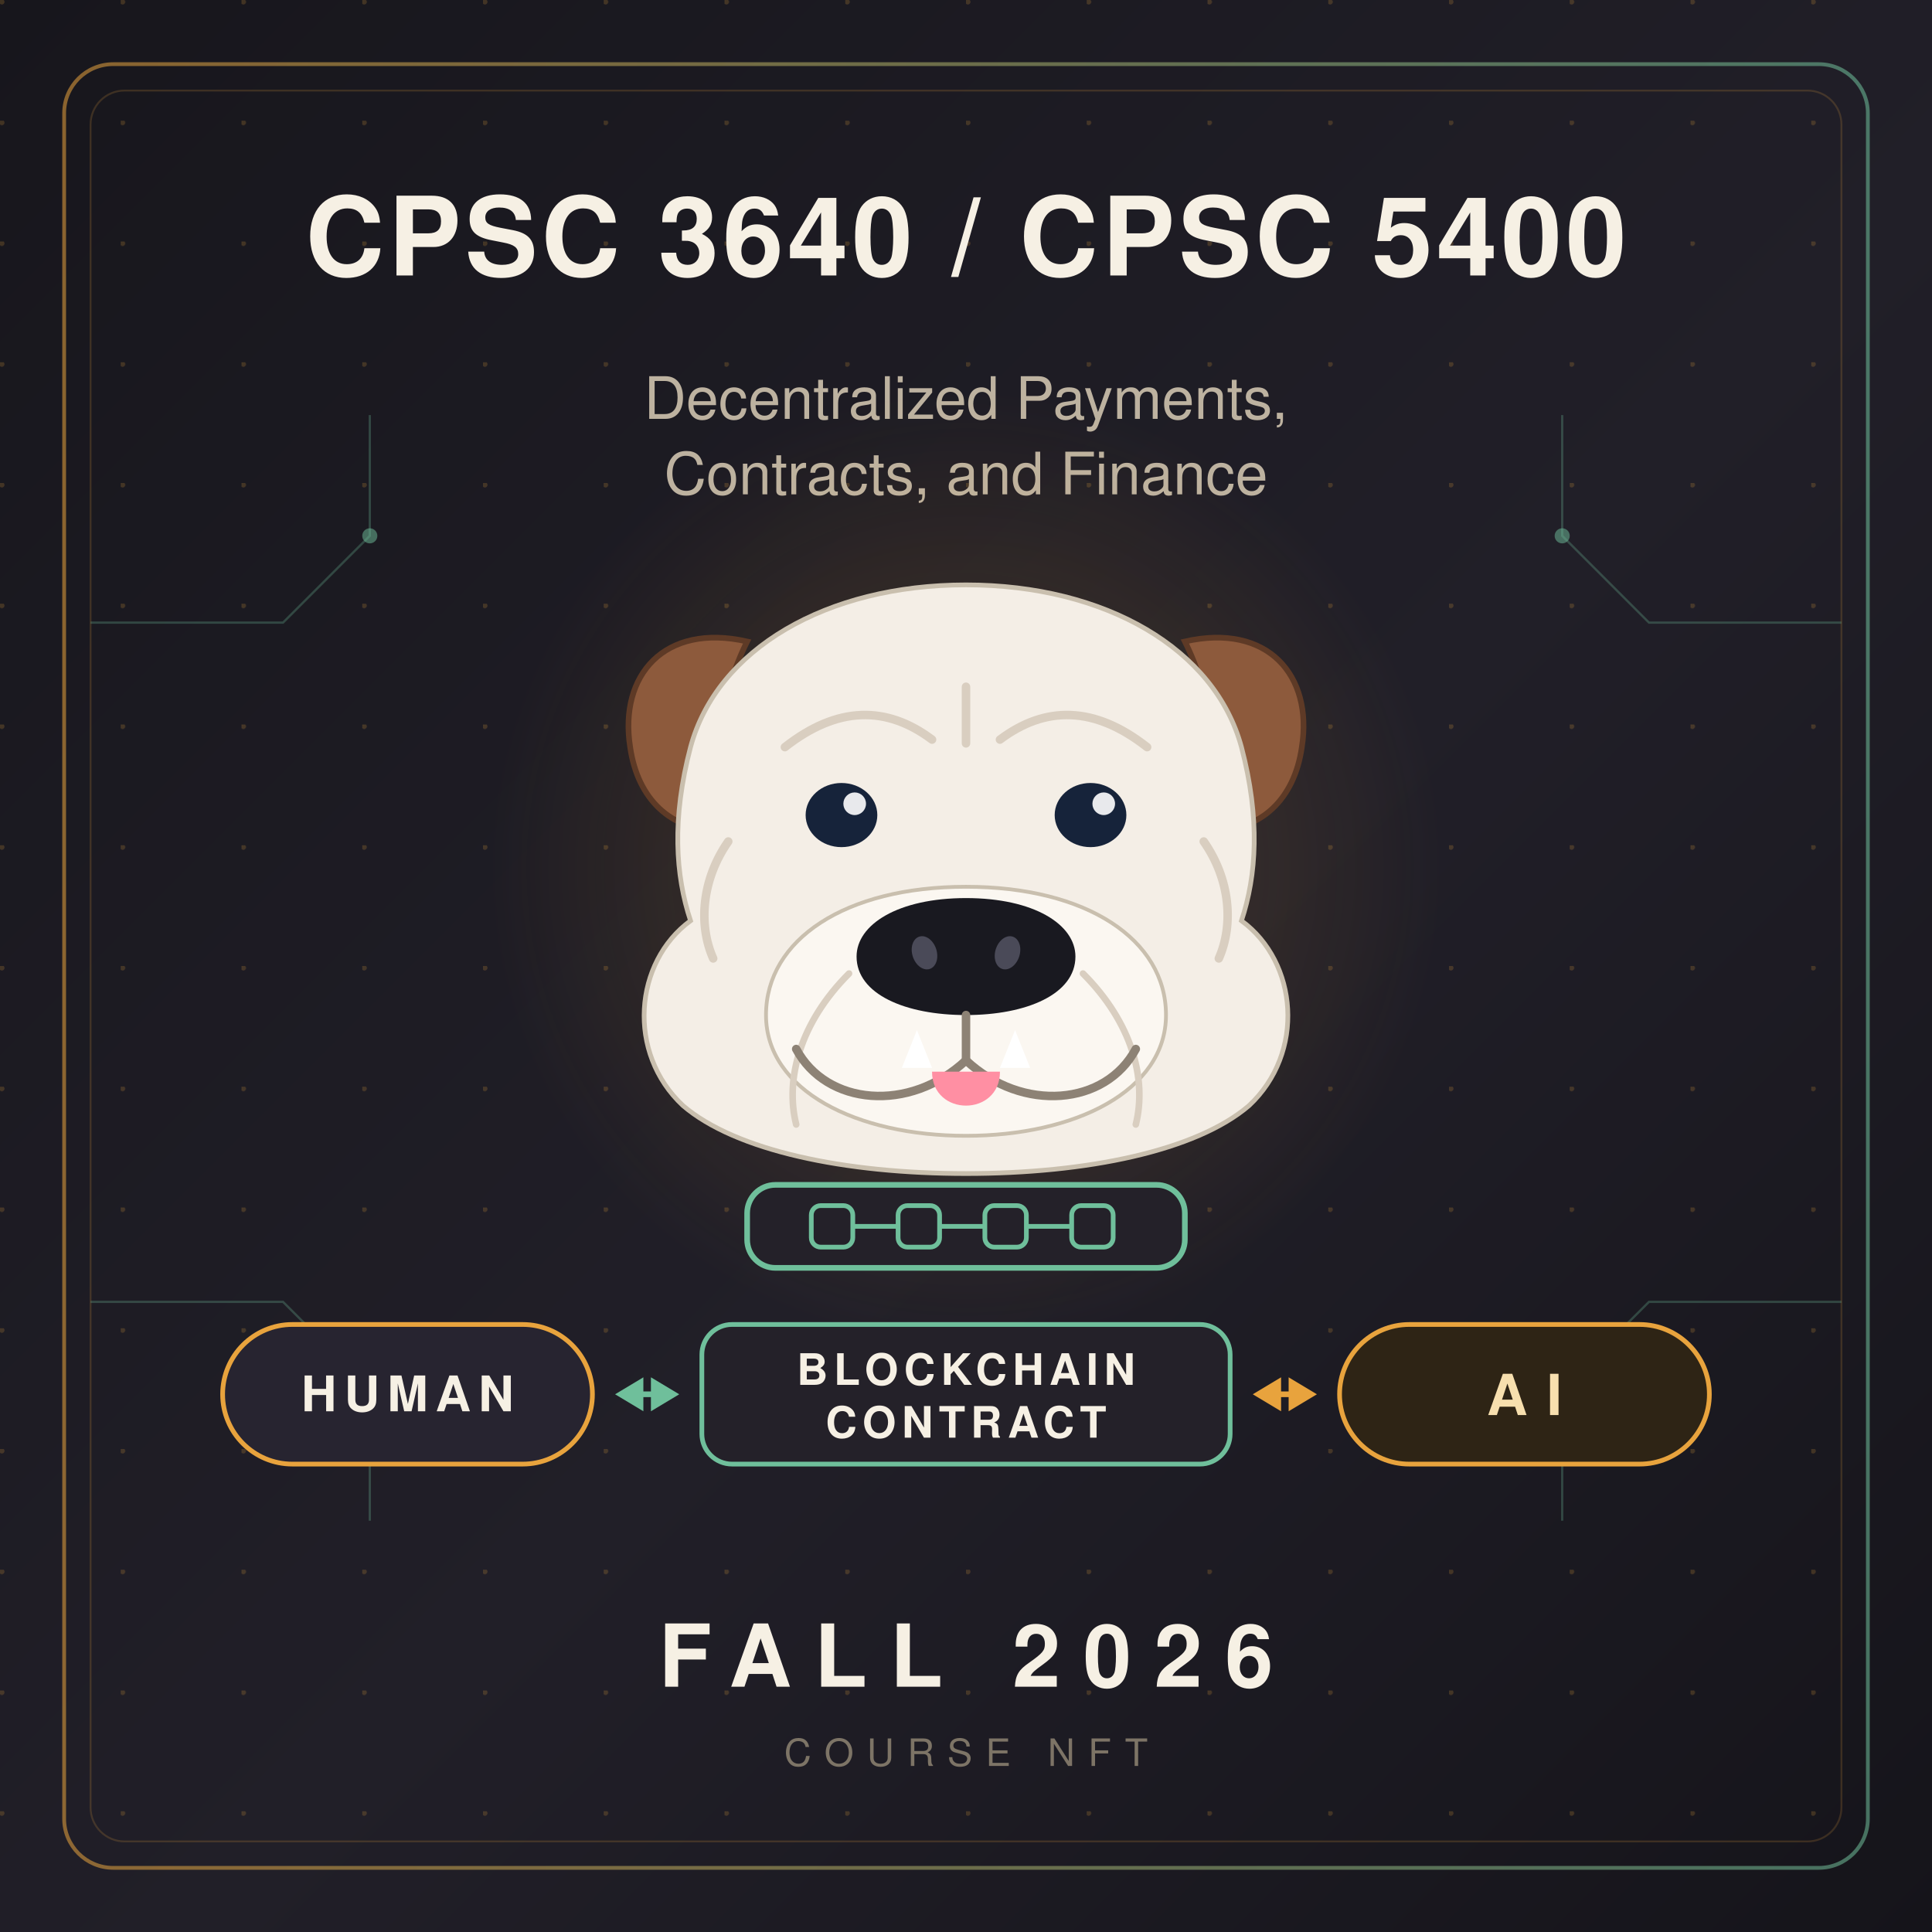
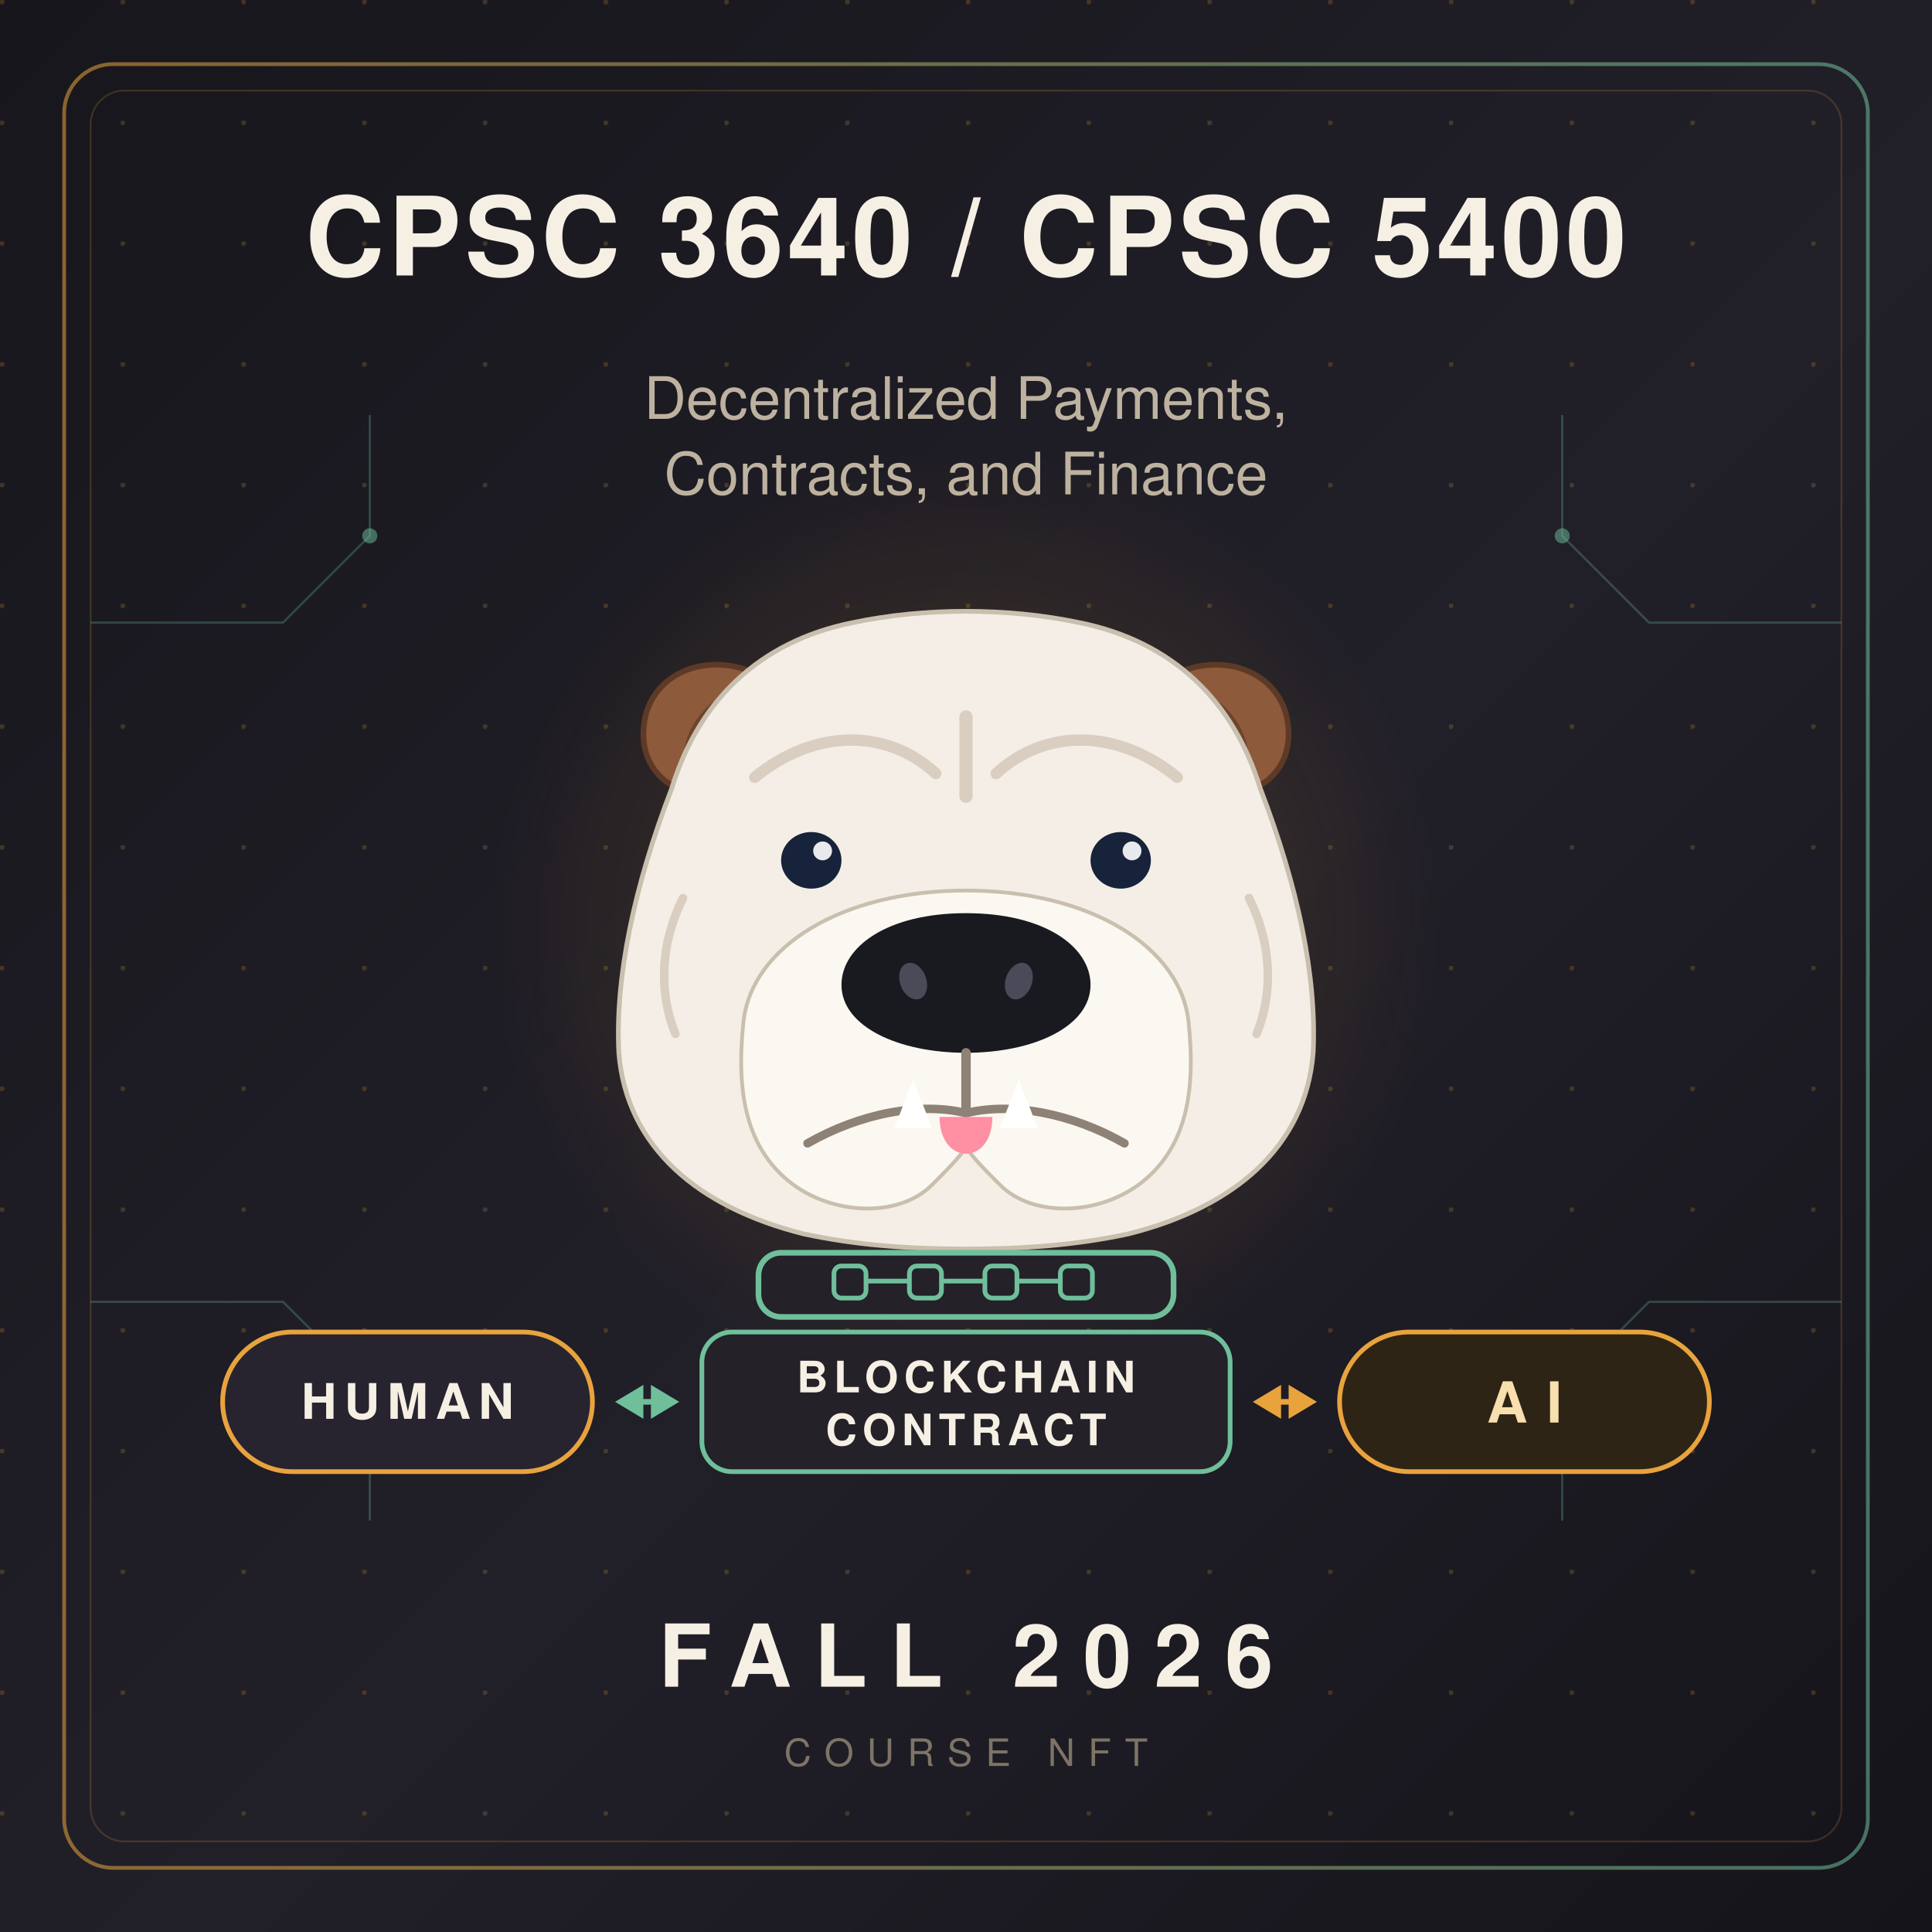
<svg xmlns="http://www.w3.org/2000/svg" width="1024" height="1024" viewBox="0 0 1024 1024" role="img" aria-label="CPSC 3640/5400 Course NFT, Fall 2026">
  <defs>
    <linearGradient id="bg" x1="0" y1="0" x2="1" y2="1">
      <stop offset="0" stop-color="#17161c" />
      <stop offset="0.55" stop-color="#211f28" />
      <stop offset="1" stop-color="#15141a" />
    </linearGradient>
    <linearGradient id="edge" x1="0" y1="0" x2="1" y2="0">
      <stop offset="0" stop-color="#e8a33d" />
      <stop offset="1" stop-color="#6fbf9b" />
    </linearGradient>
    <radialGradient id="halo" cx="0.5" cy="0.5" r="0.5">
      <stop offset="0" stop-color="#e8a33d" stop-opacity="0.22" />
      <stop offset="1" stop-color="#e8a33d" stop-opacity="0" />
    </radialGradient>
    <pattern id="grid" width="64" height="64" patternUnits="userSpaceOnUse">
      <circle cx="1" cy="1" r="1.4" fill="#e8a33d" opacity="0.20" />
    </pattern>
  </defs>
  <rect width="1024" height="1024" fill="url(#bg)" />
  <rect width="1024" height="1024" fill="url(#grid)" />
  <rect x="34" y="34" width="956" height="956" rx="26" fill="none" stroke="url(#edge)" stroke-width="2" opacity="0.55" />
  <rect x="48" y="48" width="928" height="928" rx="18" fill="none" stroke="#e8a33d" stroke-width="1" opacity="0.18" />
  <g stroke="#6fbf9b" stroke-width="1.2" opacity="0.28" fill="none">
    <path d="M48 330 H150 L196 284 V220" />
    <path d="M976 330 H874 L828 284 V220" />
    <path d="M48 690 H150 L196 736 V806" />
    <path d="M976 690 H874 L828 736 V806" />
  </g>
  <g fill="#6fbf9b" opacity="0.5">
    <circle cx="196" cy="284" r="4" />
    <circle cx="828" cy="284" r="4" />
    <circle cx="196" cy="736" r="4" />
    <circle cx="828" cy="736" r="4" />
  </g>
  <text x="512" y="146" text-anchor="middle" font-family="Helvetica Neue,Helvetica,Arial,sans-serif" font-size="58" font-weight="700" fill="#f6f0e4" letter-spacing="2">CPSC 3640 / CPSC 5400</text>
  <line x1="336" y1="174" x2="688" y2="174" stroke="url(#edge)" stroke-width="2.5" />
  <text x="512" y="222" text-anchor="middle" font-family="Helvetica Neue,Helvetica,Arial,sans-serif" font-size="31" fill="#bdb2a0">Decentralized Payments,</text>
  <text x="512" y="262" text-anchor="middle" font-family="Helvetica Neue,Helvetica,Arial,sans-serif" font-size="31" fill="#bdb2a0">Contracts, and Finance</text>
-   <circle cx="512" cy="460" r="252" fill="url(#halo)" />
+   <circle cx="512" cy="490" r="254" fill="url(#halo)" />
  <g fill="#8d5a3c" stroke="#5e3a26" stroke-width="3">
-     <path d="M396 340 C352 330 328 358 334 396 C338 424 356 440 380 440 C376 406 382 368 396 340 Z" />
-     <path d="M628 340 C672 330 696 358 690 396 C686 424 668 440 644 440 C648 406 642 368 628 340 Z" />
+     <path d="M406 360 C380 344 348 354 342 380 C336 408 358 426 386 420 C387 398 394 376 406 360 Z" />
+     <path d="M618 360 C644 344 676 354 682 380 C688 408 666 426 638 420 C637 398 630 376 618 360 Z" />
  </g>
-   <path d="M512 310 C586 310 644 344 658 396 C668 434 666 464 658 488 C688 510 692 558 662 586 C634 610 576 622 512 622 C448 622 390 610 362 586 C332 558 336 510 366 488 C358 464 356 434 366 396 C380 344 438 310 512 310 Z" fill="#f4eee6" stroke="#c9bfae" stroke-width="2.5" />
-   <g fill="none" stroke="#d9cec0" stroke-width="4.5" stroke-linecap="round">
-     <path d="M416 396 C444 374 470 374 494 392" />
-     <path d="M608 396 C580 374 554 374 530 392" />
-     <path d="M512 364 V394" />
-     <path d="M386 446 C372 466 370 490 378 508" />
-     <path d="M638 446 C652 466 654 490 646 508" />
+   <g fill="none" stroke="#5e3a26" stroke-width="2.5" opacity="0.7" stroke-linecap="round">
+     <path d="M380 372 C364 384 359 404 368 416" />
+     <path d="M644 372 C660 384 665 404 656 416" />
+   </g>
+   <path d="M452 330 C490 322 534 322 572 330 C622 340 654 372 668 418 C688 470 698 518 696 558 C692 608 654 640 598 654 C570 660 542 662 512 662 C482 662 454 660 426 654 C370 640 332 608 328 558 C326 518 336 470 356 418 C370 372 402 340 452 330 Z" fill="#f4eee6" stroke="#c9bfae" stroke-width="2.5" />
+   <g fill="none" stroke="#d9cec0" stroke-linecap="round">
+     <path d="M512 380 V422" stroke-width="7" />
+     <path d="M400 412 C432 386 470 386 496 410" stroke-width="6" />
+     <path d="M624 412 C592 386 554 386 528 410" stroke-width="6" />
+     <path d="M362 476 C350 500 349 526 358 548" stroke-width="4.5" />
+     <path d="M662 476 C674 500 675 526 666 548" stroke-width="4.5" />
  </g>
  <g fill="#16233a">
-     <ellipse cx="446" cy="432" rx="19" ry="17" />
-     <ellipse cx="578" cy="432" rx="19" ry="17" />
+     <ellipse cx="430" cy="456" rx="16" ry="15" />
+     <ellipse cx="594" cy="456" rx="16" ry="15" />
  </g>
  <g fill="#ffffff" opacity="0.9">
-     <circle cx="453" cy="426" r="6" />
-     <circle cx="585" cy="426" r="6" />
+     <circle cx="436" cy="451" r="5" />
+     <circle cx="600" cy="451" r="5" />
  </g>
-   <path d="M512 470 C576 470 618 498 618 538 C618 578 570 602 512 602 C454 602 406 578 406 538 C406 498 448 470 512 470 Z" fill="#fbf7f1" stroke="#c9bfae" stroke-width="2" />
-   <g fill="none" stroke="#d9cec0" stroke-width="3.5" stroke-linecap="round">
-     <path d="M450 516 C424 542 416 572 422 596" />
-     <path d="M574 516 C600 542 608 572 602 596" />
+   <path d="M512 472 C578 472 626 502 630 542 C634 580 628 608 606 626 C584 644 548 646 530 628 C522 620 516 614 512 608 C508 614 502 620 494 628 C476 646 440 644 418 626 C396 608 390 580 394 542 C398 502 446 472 512 472 Z" fill="#fbf7f1" stroke="#c9bfae" stroke-width="2" />
+   <path d="M512 484 C554 484 578 502 578 522 C578 544 548 558 512 558 C476 558 446 544 446 522 C446 502 470 484 512 484 Z" fill="#191920" />
+   <g fill="#4a4a58">
+     <ellipse cx="484" cy="520" rx="7" ry="10" transform="rotate(-20 484 520)" />
+     <ellipse cx="540" cy="520" rx="7" ry="10" transform="rotate(20 540 520)" />
  </g>
-   <path d="M512 476 C548 476 570 490 570 507 C570 527 544 538 512 538 C480 538 454 527 454 507 C454 490 476 476 512 476 Z" fill="#191920" />
-   <g fill="#4a4a58">
-     <ellipse cx="490" cy="505" rx="6.5" ry="9" transform="rotate(-18 490 505)" />
-     <ellipse cx="534" cy="505" rx="6.5" ry="9" transform="rotate(18 534 505)" />
-   </g>
-   <g fill="none" stroke="#8d8275" stroke-width="4.5" stroke-linecap="round">
-     <path d="M512 538 V562" />
-     <path d="M512 562 C482 590 438 586 422 556" />
-     <path d="M512 562 C542 590 586 586 602 556" />
+   <g fill="none" stroke="#8d8275" stroke-linecap="round">
+     <path d="M512 558 V590" stroke-width="5" />
+     <path d="M512 590 C488 584 456 590 428 606" stroke-width="4.5" />
+     <path d="M512 590 C536 584 568 590 596 606" stroke-width="4.5" />
  </g>
  <g fill="#ffffff">
-     <path d="M478 566 L486 546 L494 566 Z" />
-     <path d="M530 566 L538 546 L546 566 Z" />
+     <path d="M474 598 L484 572 L494 598 Z" />
+     <path d="M530 598 L540 572 L550 598 Z" />
  </g>
-   <path d="M494 568 C494 592 530 592 530 568 Z" fill="#ff8fa3" />
-   <rect x="396" y="628" width="232" height="44" rx="15" fill="#242129" stroke="#6fbf9b" stroke-width="3" />
+   <path d="M498 592 C498 618 526 618 526 592 Z" fill="#ff8fa3" />
+   <rect x="402" y="664" width="220" height="34" rx="12" fill="#242129" stroke="#6fbf9b" stroke-width="3" />
  <g fill="none" stroke="#6fbf9b" stroke-width="2.5">
-     <rect x="430" y="639" width="22" height="22" rx="5" />
-     <rect x="476" y="639" width="22" height="22" rx="5" />
-     <rect x="522" y="639" width="22" height="22" rx="5" />
-     <rect x="568" y="639" width="22" height="22" rx="5" />
-     <path d="M452 650 H476" />
-     <path d="M498 650 H522" />
-     <path d="M544 650 H568" />
+     <rect x="442" y="671" width="17" height="17" rx="4" />
+     <rect x="482" y="671" width="17" height="17" rx="4" />
+     <rect x="522" y="671" width="17" height="17" rx="4" />
+     <rect x="562" y="671" width="17" height="17" rx="4" />
+     <path d="M459 679 H482" />
+     <path d="M499 679 H522" />
+     <path d="M539 679 H562" />
  </g>
  <g font-family="Helvetica Neue,Helvetica,Arial,sans-serif" font-weight="600" fill="#f6f0e4">
-     <rect x="118" y="702" width="196" height="74" rx="37" fill="#272430" stroke="#e8a33d" stroke-width="2.5" />
-     <text x="216" y="748" text-anchor="middle" font-size="26" letter-spacing="4">HUMAN</text>
-     <rect x="372" y="702" width="280" height="74" rx="16" fill="#242129" stroke="#6fbf9b" stroke-width="2.5" />
-     <text x="512" y="734" text-anchor="middle" font-size="23" letter-spacing="3">BLOCKCHAIN</text>
-     <text x="512" y="762" text-anchor="middle" font-size="23" letter-spacing="3">CONTRACT</text>
-     <rect x="710" y="702" width="196" height="74" rx="37" fill="#2e2415" stroke="#e8a33d" stroke-width="2.5" />
-     <text x="808" y="750" text-anchor="middle" font-size="30" fill="#f7dfae" letter-spacing="10">AI</text>
+     <rect x="118" y="706" width="196" height="74" rx="37" fill="#272430" stroke="#e8a33d" stroke-width="2.5" />
+     <text x="216" y="752" text-anchor="middle" font-size="26" letter-spacing="4">HUMAN</text>
+     <rect x="372" y="706" width="280" height="74" rx="16" fill="#242129" stroke="#6fbf9b" stroke-width="2.5" />
+     <text x="512" y="738" text-anchor="middle" font-size="23" letter-spacing="3">BLOCKCHAIN</text>
+     <text x="512" y="766" text-anchor="middle" font-size="23" letter-spacing="3">CONTRACT</text>
+     <rect x="710" y="706" width="196" height="74" rx="37" fill="#2e2415" stroke="#e8a33d" stroke-width="2.5" />
+     <text x="808" y="754" text-anchor="middle" font-size="30" fill="#f7dfae" letter-spacing="10">AI</text>
  </g>
  <g stroke="#6fbf9b" stroke-width="3" fill="#6fbf9b">
-     <path d="M332 739 H354" stroke-linecap="round" />
-     <path d="M341 730 L326 739 L341 748 Z" stroke="none" />
-     <path d="M345 730 L360 739 L345 748 Z" stroke="none" />
+     <path d="M332 743 H354" stroke-linecap="round" />
+     <path d="M341 734 L326 743 L341 752 Z" stroke="none" />
+     <path d="M345 734 L360 743 L345 752 Z" stroke="none" />
  </g>
  <g stroke="#e8a33d" stroke-width="3" fill="#e8a33d">
-     <path d="M670 739 H692" stroke-linecap="round" />
-     <path d="M679 730 L664 739 L679 748 Z" stroke="none" />
-     <path d="M683 730 L698 739 L683 748 Z" stroke="none" />
+     <path d="M670 743 H692" stroke-linecap="round" />
+     <path d="M679 734 L664 743 L679 752 Z" stroke="none" />
+     <path d="M683 734 L698 743 L683 752 Z" stroke="none" />
  </g>
  <line x1="336" y1="832" x2="688" y2="832" stroke="url(#edge)" stroke-width="2.5" />
  <text x="512" y="894" text-anchor="middle" font-family="Helvetica Neue,Helvetica,Arial,sans-serif" font-size="46" font-weight="700" fill="#f6f0e4" letter-spacing="12">FALL 2026</text>
  <text x="512" y="936" text-anchor="middle" font-family="Helvetica Neue,Helvetica,Arial,sans-serif" font-size="20" fill="#7d7466" letter-spacing="7">COURSE NFT</text>
</svg>
